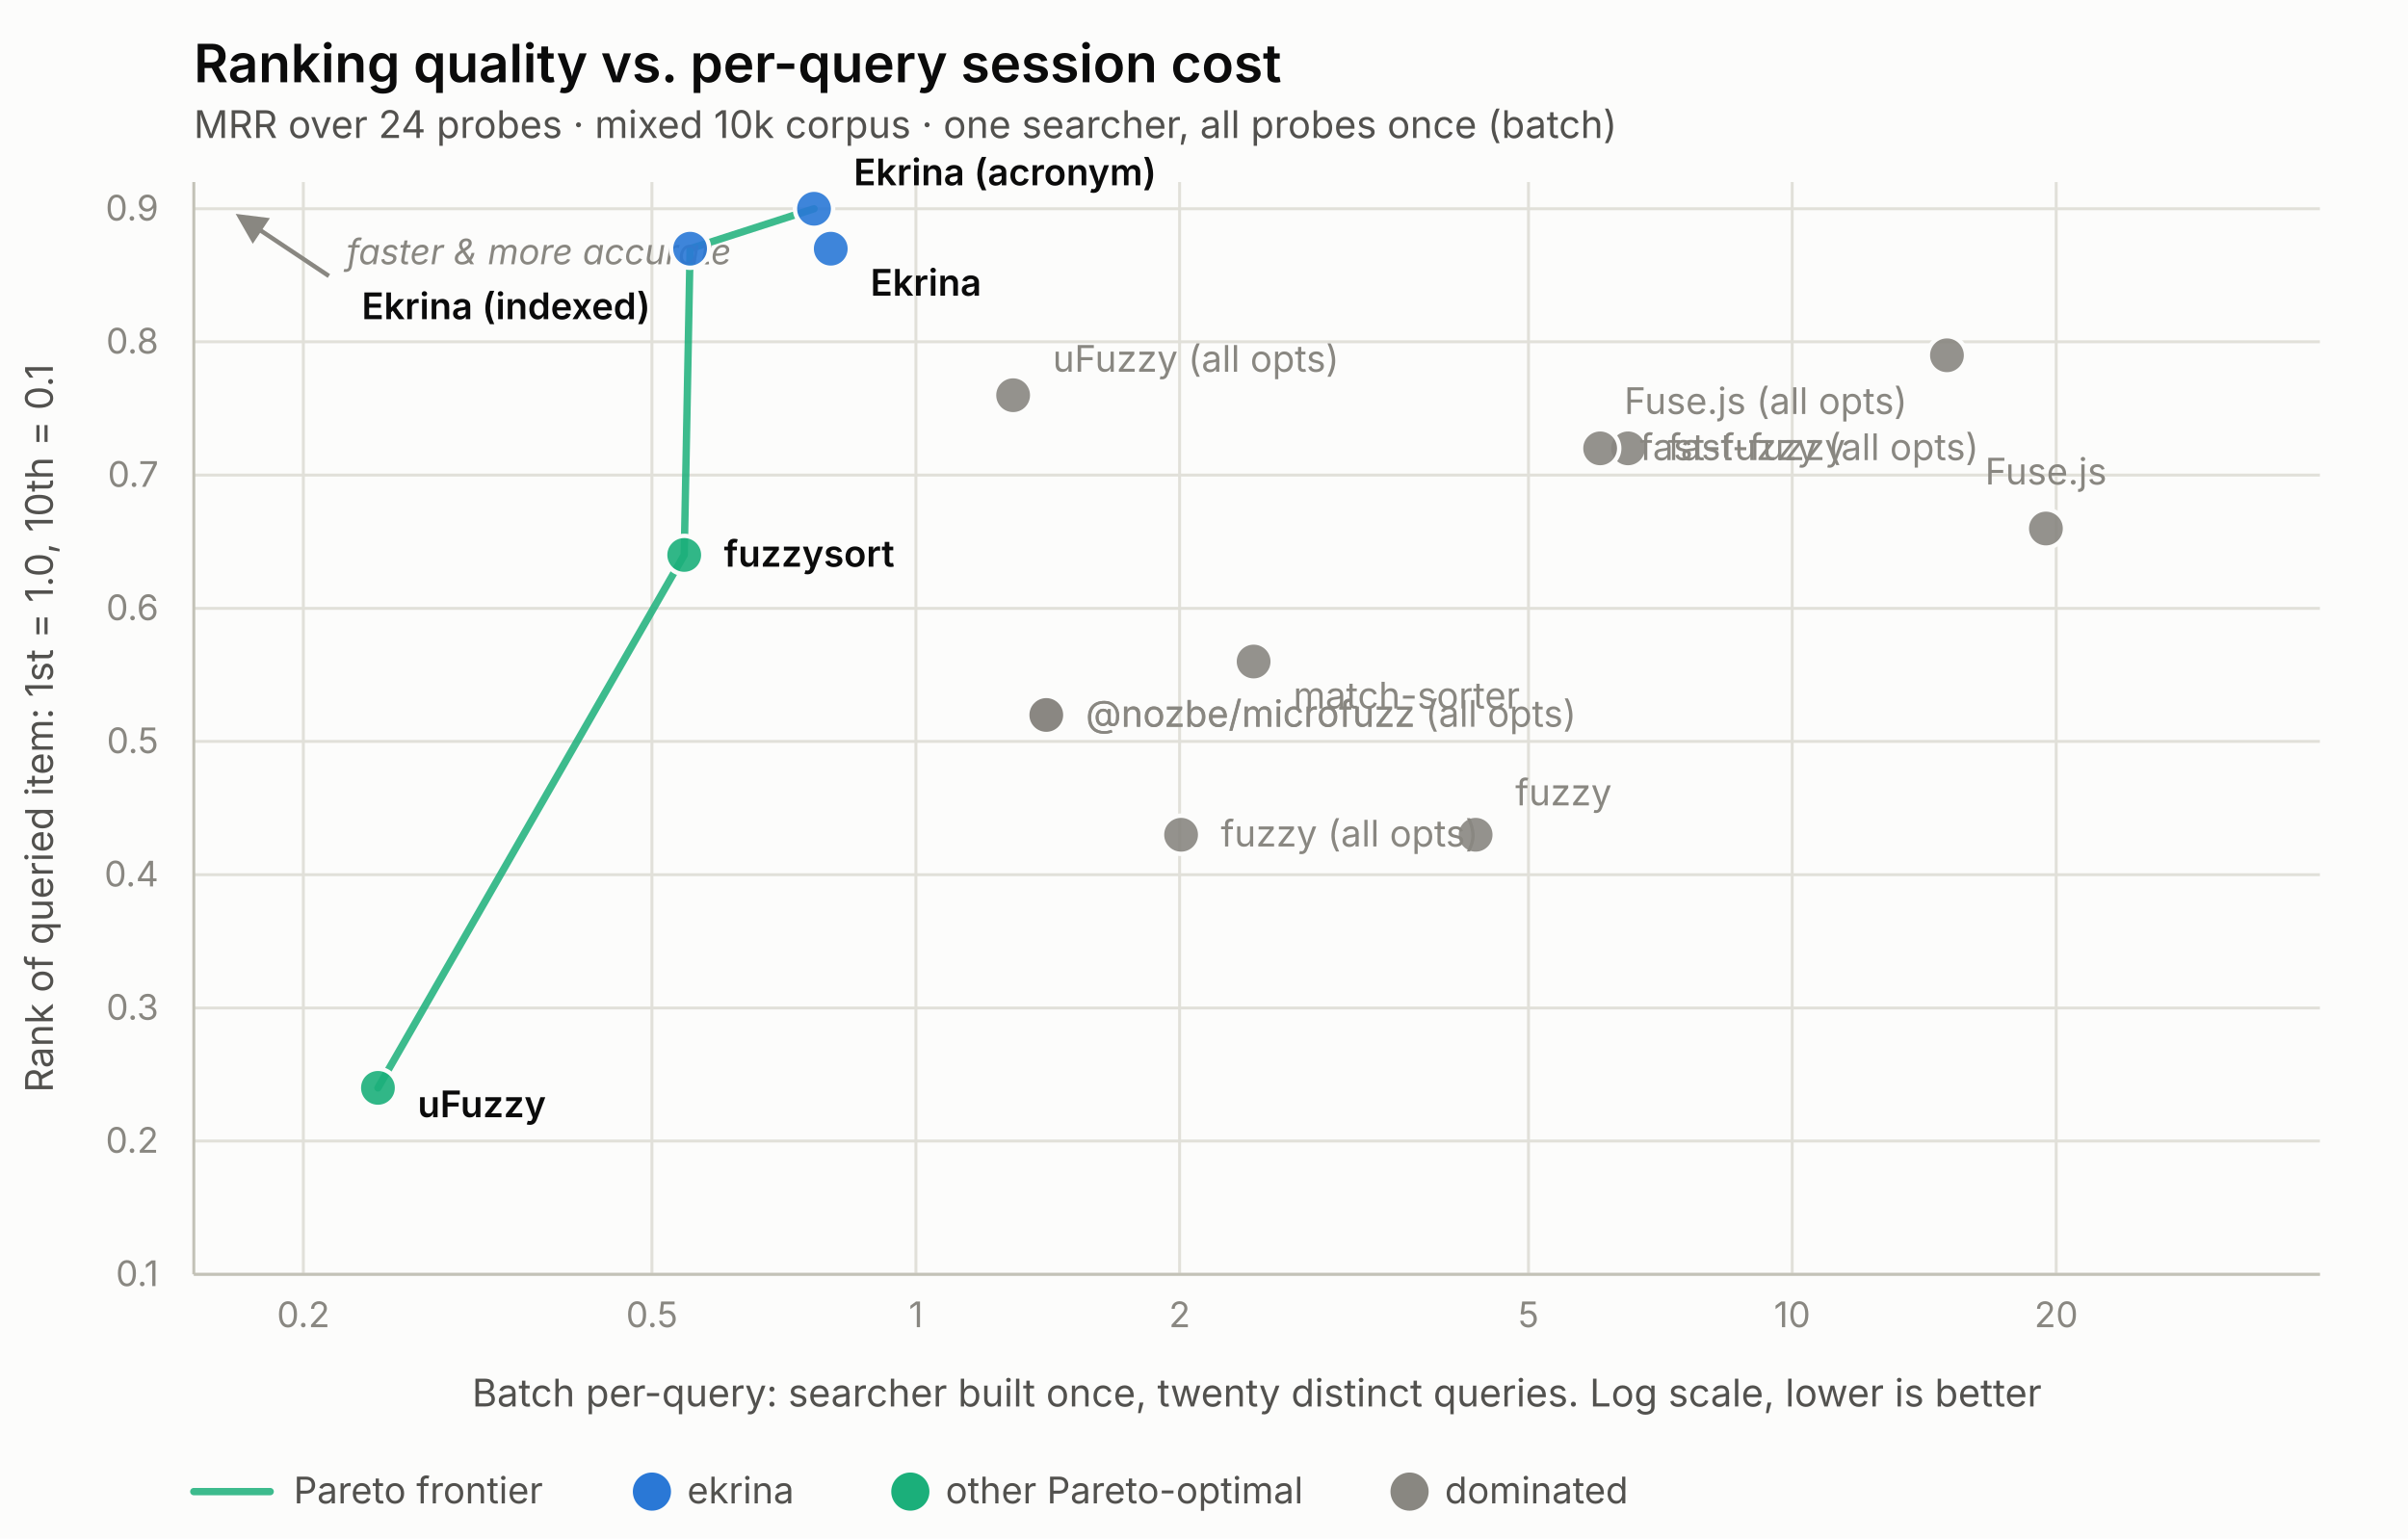
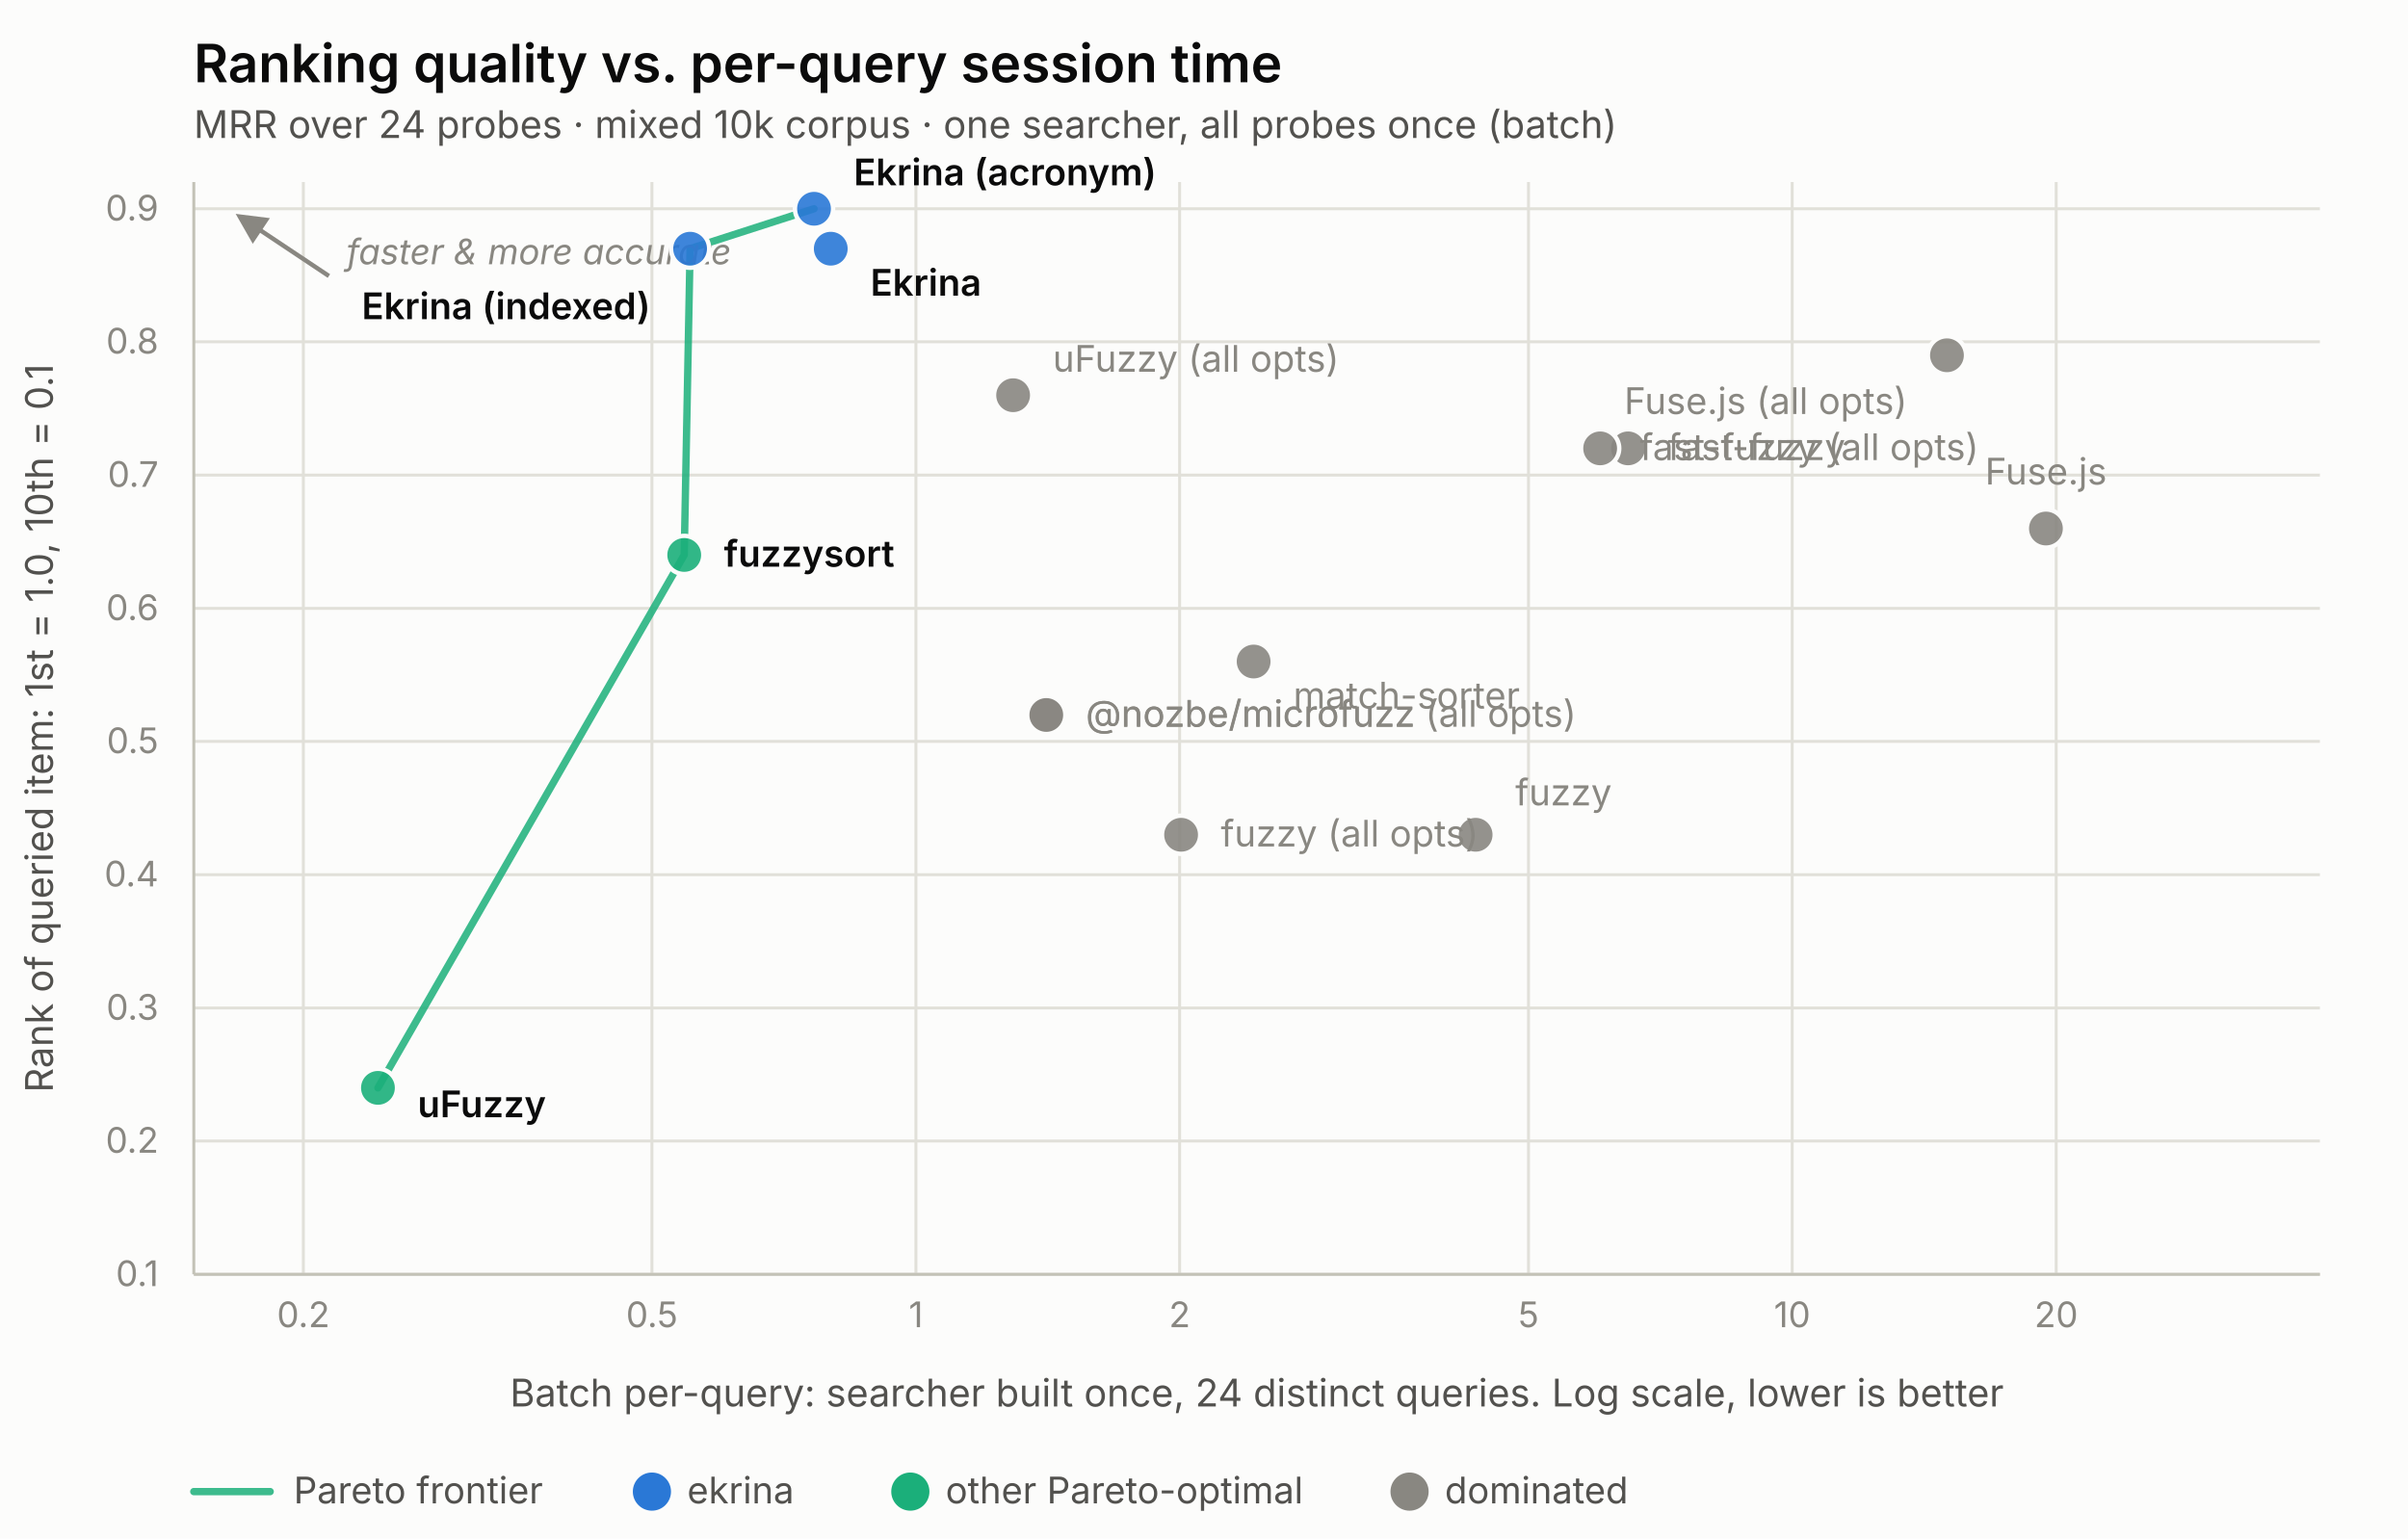
<svg xmlns="http://www.w3.org/2000/svg" viewBox="0 0 820 524" font-family="system-ui, -apple-system, 'Segoe UI', sans-serif" role="img" aria-labelledby="pareto-query-title pareto-query-desc">
  <defs>
    <marker id="arrow" viewBox="0 0 10 10" refX="8" refY="5" markerWidth="7" markerHeight="7" orient="auto-start-reverse">
      <path d="M0 0 L10 5 L0 10 z" fill="#898781" />
    </marker>
  </defs>
  <rect x="0" y="0" width="820" height="524" fill="#fcfcfb" />
-   <text x="66" y="28" fill="#0b0b0b" font-size="18" font-weight="600">Ranking quality vs. per-query session cost</text>
+   <text x="66" y="28" fill="#0b0b0b" font-size="18" font-weight="600">Ranking quality vs. per-query session time</text>
  <text x="66" y="47" fill="#52514e" font-size="13">MRR over 24 probes · mixed 10k corpus · one searcher, all probes once (batch)</text>
  <g>
    <line x1="103.3" y1="62" x2="103.3" y2="434" stroke="#e1e0d9" />
    <line x1="222" y1="62" x2="222" y2="434" stroke="#e1e0d9" />
    <line x1="311.9" y1="62" x2="311.9" y2="434" stroke="#e1e0d9" />
    <line x1="401.7" y1="62" x2="401.7" y2="434" stroke="#e1e0d9" />
    <line x1="520.5" y1="62" x2="520.5" y2="434" stroke="#e1e0d9" />
    <line x1="610.3" y1="62" x2="610.3" y2="434" stroke="#e1e0d9" />
    <line x1="700.2" y1="62" x2="700.2" y2="434" stroke="#e1e0d9" />
    <line x1="66" y1="434" x2="790" y2="434" stroke="#e1e0d9" />
    <line x1="66" y1="388.6" x2="790" y2="388.6" stroke="#e1e0d9" />
    <line x1="66" y1="343.3" x2="790" y2="343.3" stroke="#e1e0d9" />
    <line x1="66" y1="297.9" x2="790" y2="297.9" stroke="#e1e0d9" />
    <line x1="66" y1="252.5" x2="790" y2="252.5" stroke="#e1e0d9" />
    <line x1="66" y1="207.2" x2="790" y2="207.2" stroke="#e1e0d9" />
    <line x1="66" y1="161.8" x2="790" y2="161.8" stroke="#e1e0d9" />
    <line x1="66" y1="116.4" x2="790" y2="116.4" stroke="#e1e0d9" />
    <line x1="66" y1="71.1" x2="790" y2="71.1" stroke="#e1e0d9" />
  </g>
  <line x1="66" y1="434" x2="790" y2="434" stroke="#c3c2b7" />
  <line x1="66" y1="62" x2="66" y2="434" stroke="#c3c2b7" />
  <g>
    <text x="103.3" y="452" text-anchor="middle" fill="#898781" font-size="12" font-variant-numeric="tabular-nums">0.2</text>
    <text x="222" y="452" text-anchor="middle" fill="#898781" font-size="12" font-variant-numeric="tabular-nums">0.5</text>
    <text x="311.9" y="452" text-anchor="middle" fill="#898781" font-size="12" font-variant-numeric="tabular-nums">1</text>
    <text x="401.7" y="452" text-anchor="middle" fill="#898781" font-size="12" font-variant-numeric="tabular-nums">2</text>
    <text x="520.5" y="452" text-anchor="middle" fill="#898781" font-size="12" font-variant-numeric="tabular-nums">5</text>
    <text x="610.3" y="452" text-anchor="middle" fill="#898781" font-size="12" font-variant-numeric="tabular-nums">10</text>
    <text x="700.2" y="452" text-anchor="middle" fill="#898781" font-size="12" font-variant-numeric="tabular-nums">20</text>
  </g>
  <g>
    <text x="54" y="438" text-anchor="end" fill="#898781" font-size="12" font-variant-numeric="tabular-nums">0.1</text>
    <text x="54" y="392.6" text-anchor="end" fill="#898781" font-size="12" font-variant-numeric="tabular-nums">0.2</text>
    <text x="54" y="347.3" text-anchor="end" fill="#898781" font-size="12" font-variant-numeric="tabular-nums">0.3</text>
    <text x="54" y="301.9" text-anchor="end" fill="#898781" font-size="12" font-variant-numeric="tabular-nums">0.4</text>
    <text x="54" y="256.5" text-anchor="end" fill="#898781" font-size="12" font-variant-numeric="tabular-nums">0.5</text>
    <text x="54" y="211.2" text-anchor="end" fill="#898781" font-size="12" font-variant-numeric="tabular-nums">0.6</text>
    <text x="54" y="165.8" text-anchor="end" fill="#898781" font-size="12" font-variant-numeric="tabular-nums">0.7</text>
    <text x="54" y="120.4" text-anchor="end" fill="#898781" font-size="12" font-variant-numeric="tabular-nums">0.8</text>
    <text x="54" y="75.1" text-anchor="end" fill="#898781" font-size="12" font-variant-numeric="tabular-nums">0.9</text>
  </g>
-   <text x="428" y="479" text-anchor="middle" fill="#52514e" font-size="13">Batch per-query: searcher built once, twenty distinct queries. Log scale, lower is better</text>
+   <text x="428" y="479" text-anchor="middle" fill="#52514e" font-size="13">Batch per-query: searcher built once, 24 distinct queries. Log scale, lower is better</text>
  <text transform="translate(18,248) rotate(-90)" text-anchor="middle" fill="#52514e" font-size="13">Rank of queried item: 1st = 1.0, 10th = 0.1</text>
  <path d="M128.7 370.5 L233 189 L235 84.7 L277.2 71.1" fill="none" stroke="#1baf7a" stroke-width="2.5" stroke-linejoin="round" stroke-linecap="round" opacity="0.85" />
  <g transform="translate(78,70)">
    <line x1="34" y1="24" x2="4" y2="4" stroke="#898781" stroke-width="1.5" marker-end="url(#arrow)" />
    <text x="40" y="20" fill="#898781" font-size="12" font-style="italic">faster &amp; more accurate</text>
  </g>
  <g>
    <circle cx="277.2" cy="71.1" r="6.5" fill="#2a78d6" fill-opacity="0.9" stroke="#fcfcfb" stroke-width="1.5" />
    <circle cx="282.9" cy="84.7" r="6.5" fill="#2a78d6" fill-opacity="0.9" stroke="#fcfcfb" stroke-width="1.5" />
    <circle cx="235" cy="84.7" r="6.5" fill="#2a78d6" fill-opacity="0.9" stroke="#fcfcfb" stroke-width="1.5" />
    <circle cx="663" cy="121" r="6.5" fill="#898781" fill-opacity="0.9" stroke="#fcfcfb" stroke-width="1.5" />
    <circle cx="345" cy="134.6" r="6.5" fill="#898781" fill-opacity="0.9" stroke="#fcfcfb" stroke-width="1.5" />
    <circle cx="554.4" cy="152.7" r="6.5" fill="#898781" fill-opacity="0.9" stroke="#fcfcfb" stroke-width="1.5" />
    <circle cx="544.9" cy="152.7" r="6.5" fill="#898781" fill-opacity="0.9" stroke="#fcfcfb" stroke-width="1.5" />
    <circle cx="696.7" cy="180" r="6.5" fill="#898781" fill-opacity="0.9" stroke="#fcfcfb" stroke-width="1.5" />
    <circle cx="233" cy="189" r="6.5" fill="#1baf7a" fill-opacity="0.9" stroke="#fcfcfb" stroke-width="1.5" />
    <circle cx="426.9" cy="225.3" r="6.5" fill="#898781" fill-opacity="0.9" stroke="#fcfcfb" stroke-width="1.5" />
    <circle cx="356.2" cy="243.5" r="6.5" fill="#898781" fill-opacity="0.9" stroke="#fcfcfb" stroke-width="1.5" />
    <circle cx="356.3" cy="243.5" r="6.5" fill="#898781" fill-opacity="0.9" stroke="#fcfcfb" stroke-width="1.5" />
    <circle cx="502.5" cy="284.3" r="6.5" fill="#898781" fill-opacity="0.9" stroke="#fcfcfb" stroke-width="1.5" />
    <circle cx="402.2" cy="284.3" r="6.5" fill="#898781" fill-opacity="0.9" stroke="#fcfcfb" stroke-width="1.5" />
    <circle cx="128.7" cy="370.5" r="6.5" fill="#1baf7a" fill-opacity="0.9" stroke="#fcfcfb" stroke-width="1.5" />
  </g>
  <g>
    <text x="290.7" y="63.1" text-anchor="start" fill="#0b0b0b" font-size="12.5" font-weight="600">Ekrina (acronym)</text>
    <text x="296.4" y="100.7" text-anchor="start" fill="#0b0b0b" font-size="12.5" font-weight="600">Ekrina</text>
    <text x="221.5" y="108.7" text-anchor="end" fill="#0b0b0b" font-size="12.5" font-weight="600">Ekrina (indexed)</text>
    <text x="358.5" y="126.6" text-anchor="start" fill="#898781" font-size="12.5">uFuzzy (all opts)</text>
    <text x="649.5" y="141" text-anchor="end" fill="#898781" font-size="12.5">Fuse.js (all opts)</text>
    <text x="567.9" y="156.7" text-anchor="start" fill="#898781" font-size="12.5">fast-fuzzy</text>
    <text x="558.4" y="156.7" text-anchor="start" fill="#898781" font-size="12.5">fast-fuzzy (all opts)</text>
    <text x="696.7" y="165" text-anchor="middle" fill="#898781" font-size="12.5">Fuse.js</text>
    <text x="246.5" y="193" text-anchor="start" fill="#0b0b0b" font-size="12.5" font-weight="600">fuzzysort</text>
    <text x="440.4" y="241.3" text-anchor="start" fill="#898781" font-size="12.5">match-sorter</text>
    <text x="369.7" y="247.5" text-anchor="start" fill="#898781" font-size="12.5">@nozbe/microfuzz</text>
    <text x="369.8" y="247.5" text-anchor="start" fill="#898781" font-size="12.5">@nozbe/microfuzz (all opts)</text>
    <text x="516" y="274.3" text-anchor="start" fill="#898781" font-size="12.5">fuzzy</text>
    <text x="415.7" y="288.3" text-anchor="start" fill="#898781" font-size="12.5">fuzzy (all opts)</text>
    <text x="142.2" y="380.5" text-anchor="start" fill="#0b0b0b" font-size="12.5" font-weight="600">uFuzzy</text>
  </g>
  <g>
    <line x1="66" y1="508" x2="92" y2="508" stroke="#1baf7a" stroke-width="2.5" stroke-linecap="round" opacity="0.85" />
    <text x="100" y="512" fill="#52514e" font-size="12.5">Pareto frontier</text>
    <circle cx="222" cy="508" r="6.5" fill="#2a78d6" />
    <text x="234" y="512" fill="#52514e" font-size="12.5">ekrina</text>
    <circle cx="310" cy="508" r="6.5" fill="#1baf7a" />
    <text x="322" y="512" fill="#52514e" font-size="12.5">other Pareto-optimal</text>
    <circle cx="480" cy="508" r="6.5" fill="#898781" />
    <text x="492" y="512" fill="#52514e" font-size="12.5">dominated</text>
  </g>
</svg>
